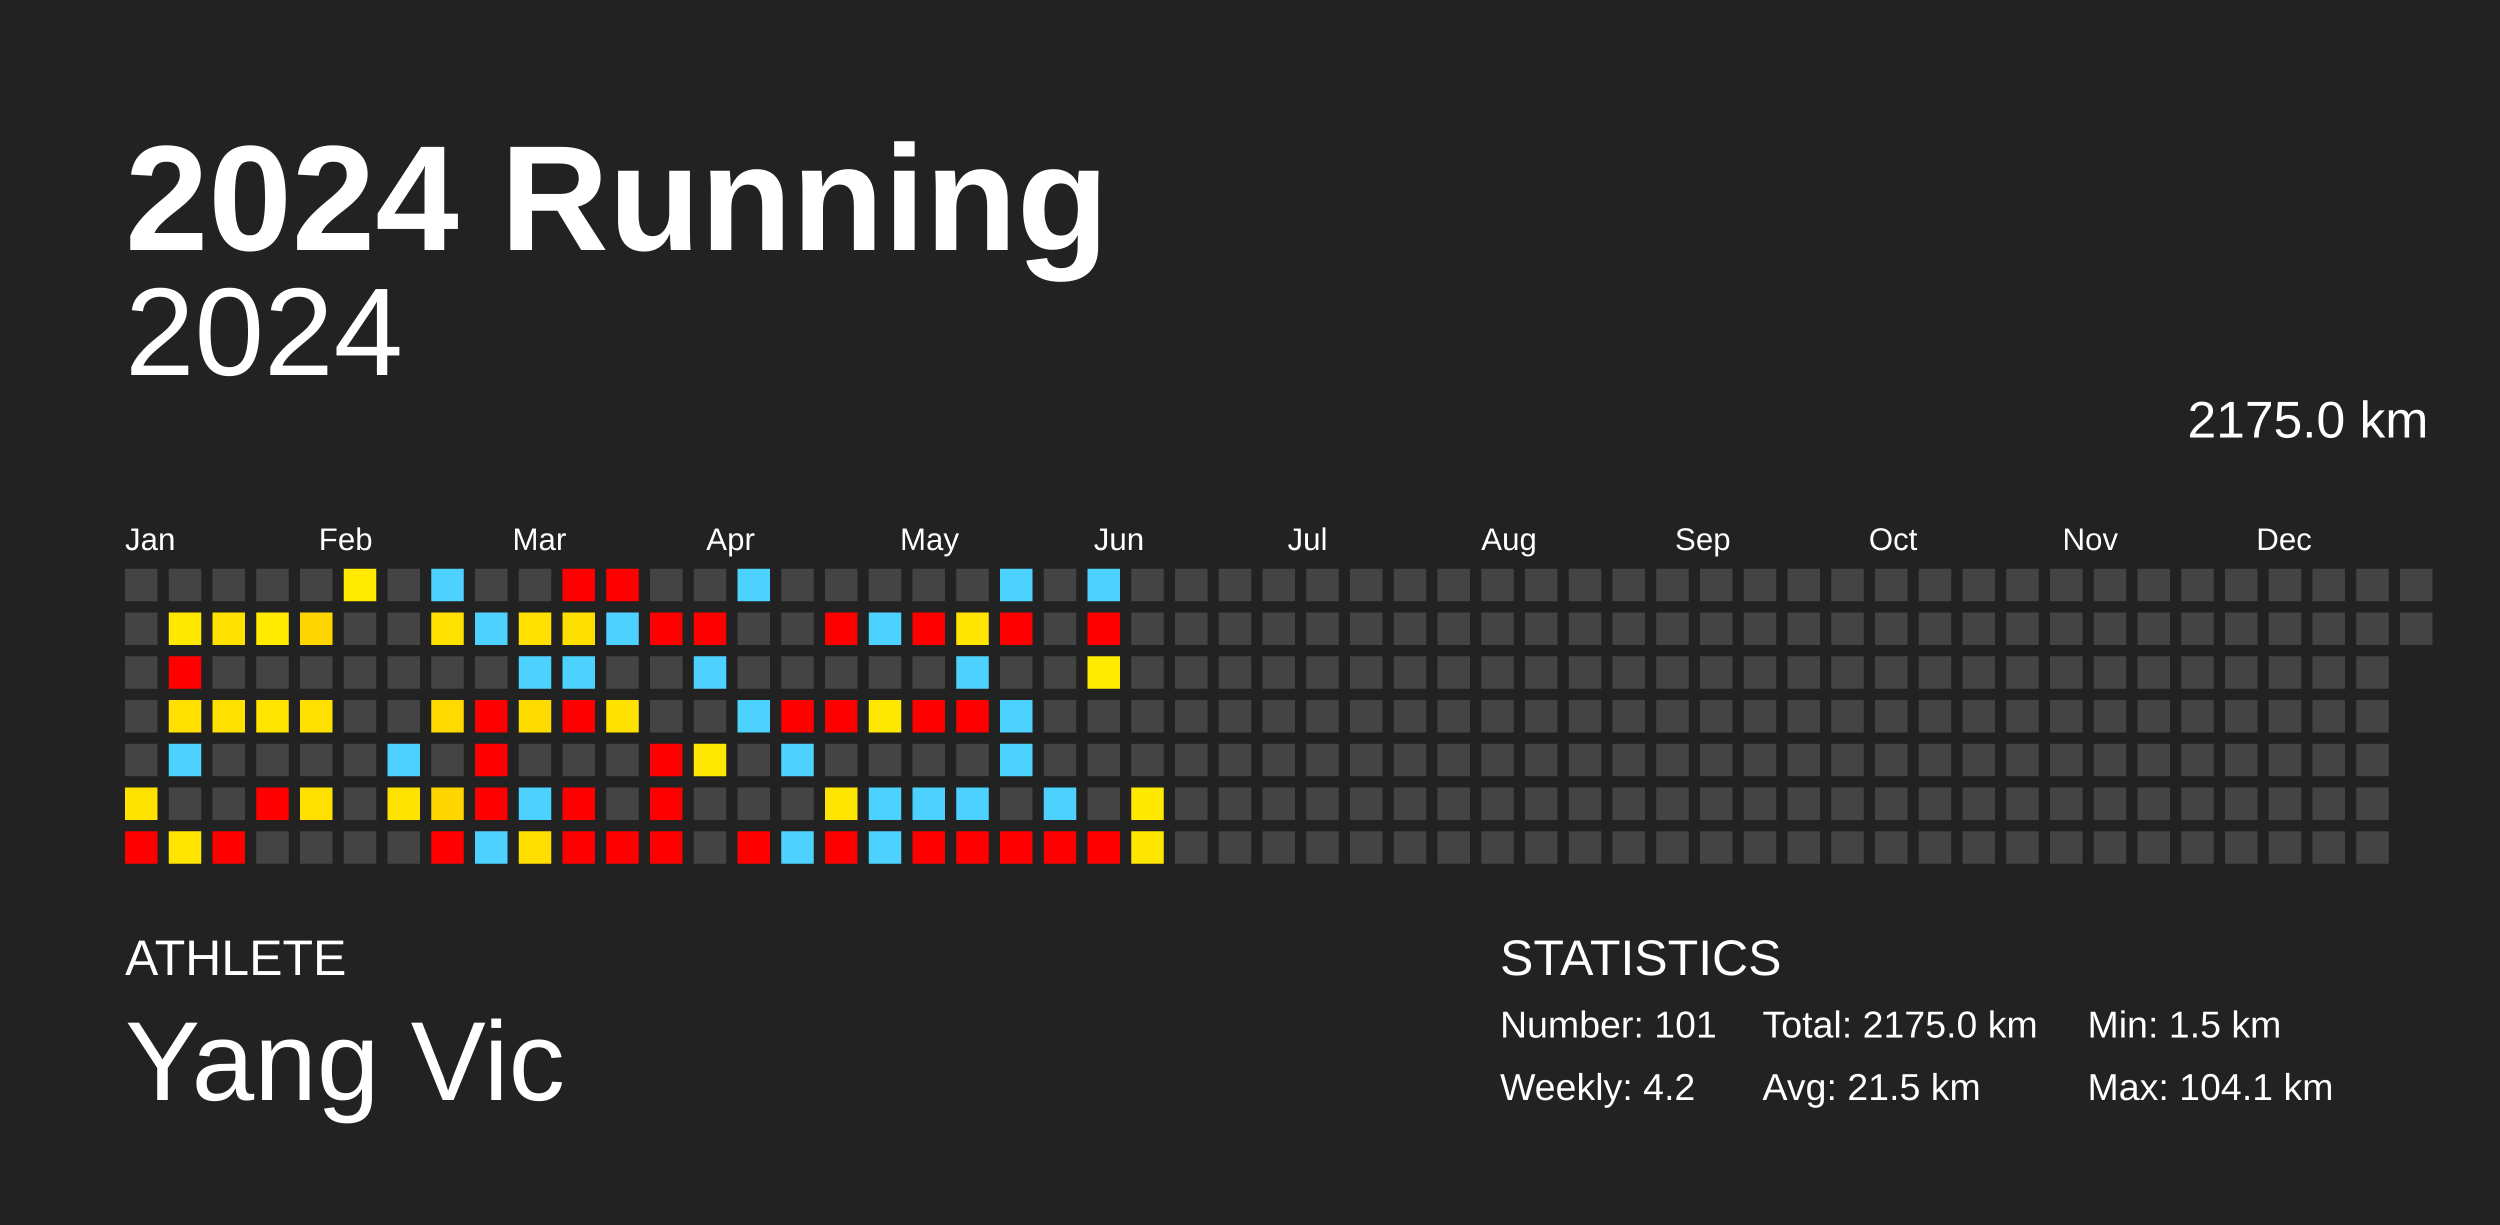
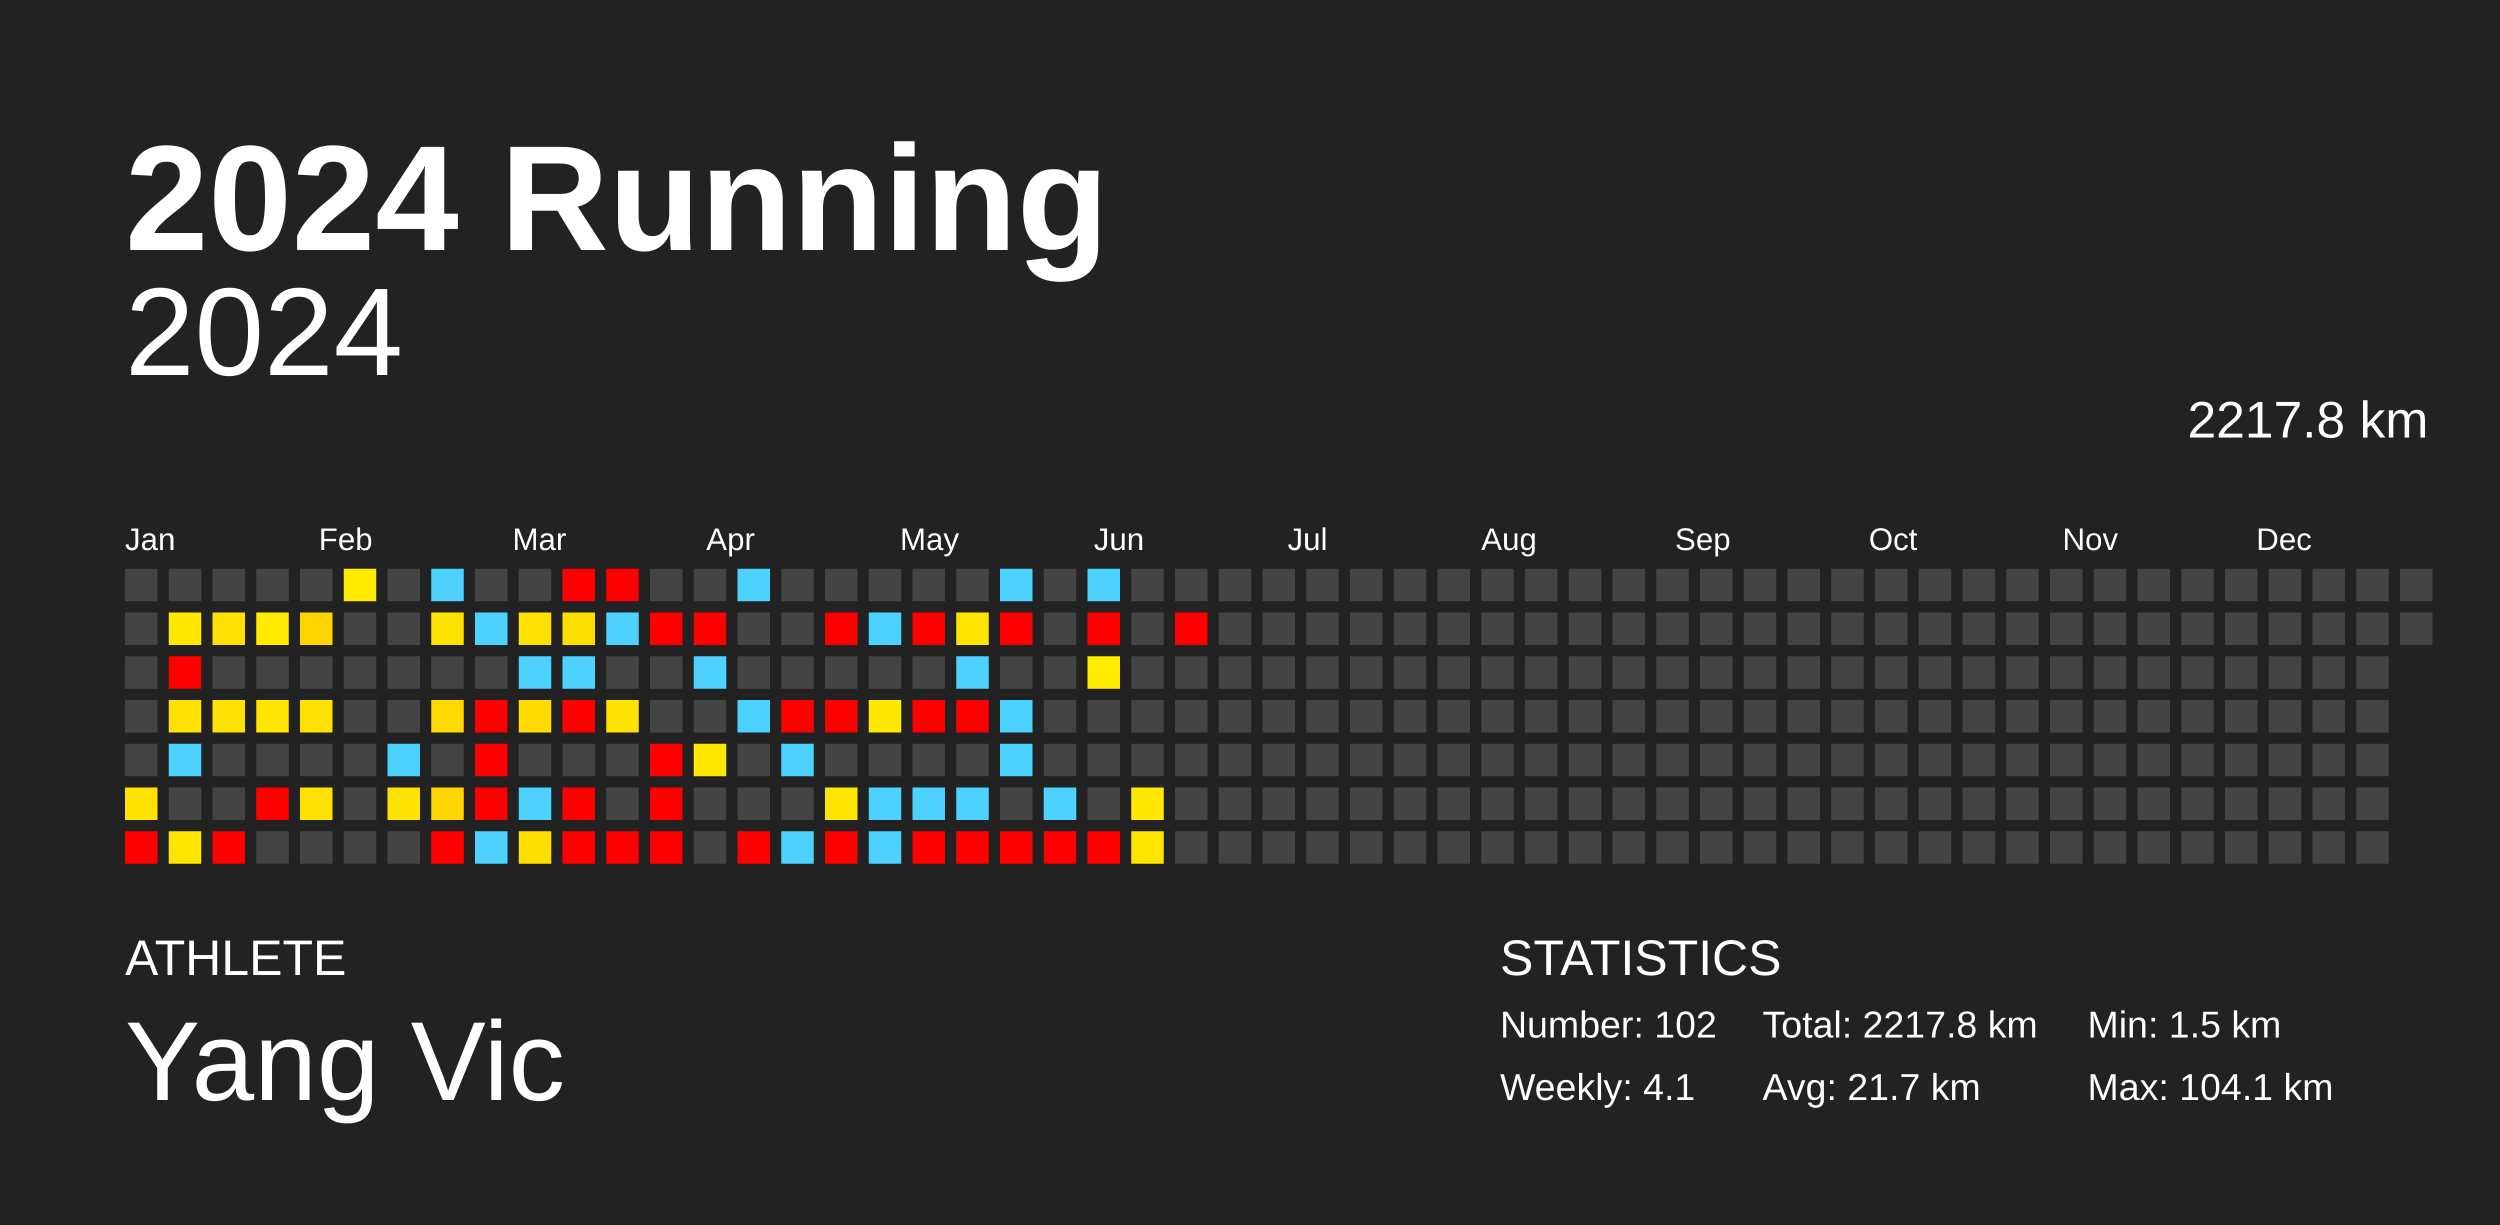
<svg xmlns="http://www.w3.org/2000/svg" baseProfile="full" height="98mm" version="1.1" viewBox="0,0,200,98" width="200mm">
  <defs />
  <rect fill="#222222" height="98" width="200" x="0" y="0" />
  <text fill="#FFFFFF" style="font-size:12px; font-family:Arial; font-weight:bold;" x="10" y="20">2024 Running</text>
  <text fill="#FFFFFF" style="font-size:4px; font-family:Arial" x="10" y="78">ATHLETE</text>
  <text fill="#FFFFFF" style="font-size:9px; font-family:Arial" x="10" y="88">Yang Vic</text>
  <text fill="#FFFFFF" style="font-size:4px; font-family:Arial" x="120" y="78">STATISTICS</text>
-   <text fill="#FFFFFF" style="font-size:3px; font-family:Arial" x="120" y="83">Number: 101</text>
-   <text fill="#FFFFFF" style="font-size:3px; font-family:Arial" x="120" y="88">Weekly: 4.2</text>
-   <text fill="#FFFFFF" style="font-size:3px; font-family:Arial" x="141" y="83">Total: 2175.0 km</text>
-   <text fill="#FFFFFF" style="font-size:3px; font-family:Arial" x="141" y="88">Avg: 21.5 km</text>
+   <text fill="#FFFFFF" style="font-size:3px; font-family:Arial" x="120" y="83">Number: 102</text>
+   <text fill="#FFFFFF" style="font-size:3px; font-family:Arial" x="120" y="88">Weekly: 4.1</text>
+   <text fill="#FFFFFF" style="font-size:3px; font-family:Arial" x="141" y="83">Total: 2217.8 km</text>
+   <text fill="#FFFFFF" style="font-size:3px; font-family:Arial" x="141" y="88">Avg: 21.7 km</text>
  <text fill="#FFFFFF" style="font-size:3px; font-family:Arial" x="167" y="83">Min: 1.5 km</text>
  <text fill="#FFFFFF" style="font-size:3px; font-family:Arial" x="167" y="88">Max: 104.1 km</text>
  <text alignment-baseline="hanging" fill="#FFFFFF" style="font-size:10.0px; font-family:Arial;" x="10" y="30">2024</text>
-   <text alignment-baseline="hanging" fill="#FFFFFF" style="font-size:4.125px; font-family:Arial;" x="175" y="35">2175.0 km</text>
+   <text alignment-baseline="hanging" fill="#FFFFFF" style="font-size:4.125px; font-family:Arial;" x="175" y="35">2217.8 km</text>
  <text fill="#FFFFFF" style="font-size:2.5px; font-family:Arial" x="10.0" y="44">Jan</text>
  <text fill="#FFFFFF" style="font-size:2.5px; font-family:Arial" x="25.5" y="44">Feb</text>
  <text fill="#FFFFFF" style="font-size:2.5px; font-family:Arial" x="41.0" y="44">Mar</text>
  <text fill="#FFFFFF" style="font-size:2.5px; font-family:Arial" x="56.5" y="44">Apr</text>
  <text fill="#FFFFFF" style="font-size:2.5px; font-family:Arial" x="72.0" y="44">May</text>
  <text fill="#FFFFFF" style="font-size:2.5px; font-family:Arial" x="87.5" y="44">Jun</text>
  <text fill="#FFFFFF" style="font-size:2.5px; font-family:Arial" x="103.0" y="44">Jul</text>
  <text fill="#FFFFFF" style="font-size:2.5px; font-family:Arial" x="118.5" y="44">Aug</text>
  <text fill="#FFFFFF" style="font-size:2.5px; font-family:Arial" x="134.0" y="44">Sep</text>
  <text fill="#FFFFFF" style="font-size:2.5px; font-family:Arial" x="149.5" y="44">Oct</text>
  <text fill="#FFFFFF" style="font-size:2.5px; font-family:Arial" x="165.0" y="44">Nov</text>
  <text fill="#FFFFFF" style="font-size:2.5px; font-family:Arial" x="180.5" y="44">Dec</text>
  <rect fill="#444444" height="2.6" width="2.6" x="10.0" y="45.5" />
  <rect fill="#444444" height="2.6" width="2.6" x="10.0" y="49.0" />
  <rect fill="#444444" height="2.6" width="2.6" x="10.0" y="52.5" />
  <rect fill="#444444" height="2.6" width="2.6" x="10.0" y="56.0" />
  <rect fill="#444444" height="2.6" width="2.6" x="10.0" y="59.5" />
  <rect fill="#ffe300" height="2.6" width="2.6" x="10.0" y="63.0" />
  <rect fill="red" height="2.6" width="2.6" x="10.0" y="66.5" />
  <rect fill="#444444" height="2.6" width="2.6" x="13.5" y="45.5" />
  <rect fill="#ffe800" height="2.6" width="2.6" x="13.5" y="49.0" />
  <rect fill="red" height="2.6" width="2.6" x="13.5" y="52.5" />
  <rect fill="#ffe000" height="2.6" width="2.6" x="13.5" y="56.0" />
  <rect fill="#4dd2ff" height="2.6" width="2.6" x="13.5" y="59.5" />
  <rect fill="#444444" height="2.6" width="2.6" x="13.5" y="63.0" />
  <rect fill="#ffe400" height="2.6" width="2.6" x="13.5" y="66.5" />
  <rect fill="#444444" height="2.6" width="2.6" x="17.0" y="45.5" />
  <rect fill="#ffe100" height="2.6" width="2.6" x="17.0" y="49.0" />
  <rect fill="#444444" height="2.6" width="2.6" x="17.0" y="52.5" />
  <rect fill="#ffe100" height="2.6" width="2.6" x="17.0" y="56.0" />
  <rect fill="#444444" height="2.6" width="2.6" x="17.0" y="59.5" />
  <rect fill="#444444" height="2.6" width="2.6" x="17.0" y="63.0" />
  <rect fill="red" height="2.6" width="2.6" x="17.0" y="66.5" />
  <rect fill="#444444" height="2.6" width="2.6" x="20.5" y="45.5" />
  <rect fill="#ffea00" height="2.6" width="2.6" x="20.5" y="49.0" />
  <rect fill="#444444" height="2.6" width="2.6" x="20.5" y="52.5" />
  <rect fill="#ffe500" height="2.6" width="2.6" x="20.5" y="56.0" />
  <rect fill="#444444" height="2.6" width="2.6" x="20.5" y="59.5" />
  <rect fill="red" height="2.6" width="2.6" x="20.5" y="63.0" />
  <rect fill="#444444" height="2.6" width="2.6" x="20.5" y="66.5" />
  <rect fill="#444444" height="2.6" width="2.6" x="24.0" y="45.5" />
  <rect fill="#ffd500" height="2.6" width="2.6" x="24.0" y="49.0" />
  <rect fill="#444444" height="2.6" width="2.6" x="24.0" y="52.5" />
  <rect fill="#ffe000" height="2.6" width="2.6" x="24.0" y="56.0" />
  <rect fill="#444444" height="2.6" width="2.6" x="24.0" y="59.5" />
  <rect fill="#ffe000" height="2.6" width="2.6" x="24.0" y="63.0" />
  <rect fill="#444444" height="2.6" width="2.6" x="24.0" y="66.5" />
  <rect fill="#ffea00" height="2.6" width="2.6" x="27.5" y="45.5" />
  <rect fill="#444444" height="2.6" width="2.6" x="27.5" y="49.0" />
  <rect fill="#444444" height="2.6" width="2.6" x="27.5" y="52.5" />
  <rect fill="#444444" height="2.6" width="2.6" x="27.5" y="56.0" />
  <rect fill="#444444" height="2.6" width="2.6" x="27.5" y="59.5" />
  <rect fill="#444444" height="2.6" width="2.6" x="27.5" y="63.0" />
  <rect fill="#444444" height="2.6" width="2.6" x="27.5" y="66.5" />
  <rect fill="#444444" height="2.6" width="2.6" x="31.0" y="45.5" />
  <rect fill="#444444" height="2.6" width="2.6" x="31.0" y="49.0" />
  <rect fill="#444444" height="2.6" width="2.6" x="31.0" y="52.5" />
  <rect fill="#444444" height="2.6" width="2.6" x="31.0" y="56.0" />
  <rect fill="#4dd2ff" height="2.6" width="2.6" x="31.0" y="59.5" />
  <rect fill="#ffe300" height="2.6" width="2.6" x="31.0" y="63.0" />
  <rect fill="#444444" height="2.6" width="2.6" x="31.0" y="66.5" />
  <rect fill="#4dd2ff" height="2.6" width="2.6" x="34.5" y="45.5" />
  <rect fill="#ffe100" height="2.6" width="2.6" x="34.5" y="49.0" />
  <rect fill="#444444" height="2.6" width="2.6" x="34.5" y="52.5" />
  <rect fill="#ffd900" height="2.6" width="2.6" x="34.5" y="56.0" />
  <rect fill="#444444" height="2.6" width="2.6" x="34.5" y="59.5" />
  <rect fill="#ffd600" height="2.6" width="2.6" x="34.5" y="63.0" />
  <rect fill="red" height="2.6" width="2.6" x="34.5" y="66.5" />
  <rect fill="#444444" height="2.6" width="2.6" x="38.0" y="45.5" />
  <rect fill="#4dd2ff" height="2.6" width="2.6" x="38.0" y="49.0" />
  <rect fill="#444444" height="2.6" width="2.6" x="38.0" y="52.5" />
  <rect fill="red" height="2.6" width="2.6" x="38.0" y="56.0" />
  <rect fill="red" height="2.6" width="2.6" x="38.0" y="59.5" />
  <rect fill="red" height="2.6" width="2.6" x="38.0" y="63.0" />
  <rect fill="#4dd2ff" height="2.6" width="2.6" x="38.0" y="66.5" />
  <rect fill="#444444" height="2.6" width="2.6" x="41.5" y="45.5" />
  <rect fill="#ffe000" height="2.6" width="2.6" x="41.5" y="49.0" />
  <rect fill="#4dd2ff" height="2.6" width="2.6" x="41.5" y="52.5" />
  <rect fill="#ffdc00" height="2.6" width="2.6" x="41.5" y="56.0" />
  <rect fill="#444444" height="2.6" width="2.6" x="41.5" y="59.5" />
  <rect fill="#4dd2ff" height="2.6" width="2.6" x="41.5" y="63.0" />
  <rect fill="#ffdf00" height="2.6" width="2.6" x="41.5" y="66.5" />
  <rect fill="red" height="2.6" width="2.6" x="45.0" y="45.5" />
  <rect fill="#ffdf00" height="2.6" width="2.6" x="45.0" y="49.0" />
  <rect fill="#4dd2ff" height="2.6" width="2.6" x="45.0" y="52.5" />
  <rect fill="red" height="2.6" width="2.6" x="45.0" y="56.0" />
  <rect fill="#444444" height="2.6" width="2.6" x="45.0" y="59.5" />
  <rect fill="red" height="2.6" width="2.6" x="45.0" y="63.0" />
  <rect fill="red" height="2.6" width="2.6" x="45.0" y="66.5" />
  <rect fill="red" height="2.6" width="2.6" x="48.5" y="45.5" />
  <rect fill="#4dd2ff" height="2.6" width="2.6" x="48.5" y="49.0" />
  <rect fill="#444444" height="2.6" width="2.6" x="48.5" y="52.5" />
  <rect fill="#ffe200" height="2.6" width="2.6" x="48.5" y="56.0" />
  <rect fill="#444444" height="2.6" width="2.6" x="48.5" y="59.5" />
  <rect fill="#444444" height="2.6" width="2.6" x="48.5" y="63.0" />
  <rect fill="red" height="2.6" width="2.6" x="48.5" y="66.5" />
  <rect fill="#444444" height="2.6" width="2.6" x="52.0" y="45.5" />
  <rect fill="red" height="2.6" width="2.6" x="52.0" y="49.0" />
  <rect fill="#444444" height="2.6" width="2.6" x="52.0" y="52.5" />
  <rect fill="#444444" height="2.6" width="2.6" x="52.0" y="56.0" />
  <rect fill="red" height="2.6" width="2.6" x="52.0" y="59.5" />
  <rect fill="red" height="2.6" width="2.6" x="52.0" y="63.0" />
  <rect fill="red" height="2.6" width="2.6" x="52.0" y="66.5" />
  <rect fill="#444444" height="2.6" width="2.6" x="55.5" y="45.5" />
  <rect fill="red" height="2.6" width="2.6" x="55.5" y="49.0" />
  <rect fill="#4dd2ff" height="2.6" width="2.6" x="55.5" y="52.5" />
  <rect fill="#444444" height="2.6" width="2.6" x="55.5" y="56.0" />
  <rect fill="#ffe800" height="2.6" width="2.6" x="55.5" y="59.5" />
  <rect fill="#444444" height="2.6" width="2.6" x="55.5" y="63.0" />
  <rect fill="#444444" height="2.6" width="2.6" x="55.5" y="66.5" />
  <rect fill="#4dd2ff" height="2.6" width="2.6" x="59.0" y="45.5" />
  <rect fill="#444444" height="2.6" width="2.6" x="59.0" y="49.0" />
  <rect fill="#444444" height="2.6" width="2.6" x="59.0" y="52.5" />
  <rect fill="#4dd2ff" height="2.6" width="2.6" x="59.0" y="56.0" />
  <rect fill="#444444" height="2.6" width="2.6" x="59.0" y="59.5" />
  <rect fill="#444444" height="2.6" width="2.6" x="59.0" y="63.0" />
  <rect fill="red" height="2.6" width="2.6" x="59.0" y="66.5" />
  <rect fill="#444444" height="2.6" width="2.6" x="62.5" y="45.5" />
  <rect fill="#444444" height="2.6" width="2.6" x="62.5" y="49.0" />
  <rect fill="#444444" height="2.6" width="2.6" x="62.5" y="52.5" />
  <rect fill="red" height="2.6" width="2.6" x="62.5" y="56.0" />
  <rect fill="#4dd2ff" height="2.6" width="2.6" x="62.5" y="59.5" />
  <rect fill="#444444" height="2.6" width="2.6" x="62.5" y="63.0" />
  <rect fill="#4dd2ff" height="2.6" width="2.6" x="62.5" y="66.5" />
  <rect fill="#444444" height="2.6" width="2.6" x="66.0" y="45.5" />
  <rect fill="red" height="2.6" width="2.6" x="66.0" y="49.0" />
  <rect fill="#444444" height="2.6" width="2.6" x="66.0" y="52.5" />
  <rect fill="red" height="2.6" width="2.6" x="66.0" y="56.0" />
  <rect fill="#444444" height="2.6" width="2.6" x="66.0" y="59.5" />
  <rect fill="#ffe600" height="2.6" width="2.6" x="66.0" y="63.0" />
  <rect fill="red" height="2.6" width="2.6" x="66.0" y="66.5" />
  <rect fill="#444444" height="2.6" width="2.6" x="69.5" y="45.5" />
  <rect fill="#4dd2ff" height="2.6" width="2.6" x="69.5" y="49.0" />
  <rect fill="#444444" height="2.6" width="2.6" x="69.5" y="52.5" />
  <rect fill="#ffe800" height="2.6" width="2.6" x="69.5" y="56.0" />
  <rect fill="#444444" height="2.6" width="2.6" x="69.5" y="59.5" />
  <rect fill="#4dd2ff" height="2.6" width="2.6" x="69.5" y="63.0" />
  <rect fill="#4dd2ff" height="2.6" width="2.6" x="69.5" y="66.5" />
  <rect fill="#444444" height="2.6" width="2.6" x="73.0" y="45.5" />
  <rect fill="red" height="2.6" width="2.6" x="73.0" y="49.0" />
  <rect fill="#444444" height="2.6" width="2.6" x="73.0" y="52.5" />
  <rect fill="red" height="2.6" width="2.6" x="73.0" y="56.0" />
  <rect fill="#444444" height="2.6" width="2.6" x="73.0" y="59.5" />
  <rect fill="#4dd2ff" height="2.6" width="2.6" x="73.0" y="63.0" />
  <rect fill="red" height="2.6" width="2.6" x="73.0" y="66.5" />
  <rect fill="#444444" height="2.6" width="2.6" x="76.5" y="45.5" />
  <rect fill="#ffe400" height="2.6" width="2.6" x="76.5" y="49.0" />
  <rect fill="#4dd2ff" height="2.6" width="2.6" x="76.5" y="52.5" />
  <rect fill="red" height="2.6" width="2.6" x="76.5" y="56.0" />
  <rect fill="#444444" height="2.6" width="2.6" x="76.5" y="59.5" />
  <rect fill="#4dd2ff" height="2.6" width="2.6" x="76.5" y="63.0" />
  <rect fill="red" height="2.6" width="2.6" x="76.5" y="66.5" />
  <rect fill="#4dd2ff" height="2.6" width="2.6" x="80.0" y="45.5" />
  <rect fill="red" height="2.6" width="2.6" x="80.0" y="49.0" />
  <rect fill="#444444" height="2.6" width="2.6" x="80.0" y="52.5" />
  <rect fill="#4dd2ff" height="2.6" width="2.6" x="80.0" y="56.0" />
  <rect fill="#4dd2ff" height="2.6" width="2.6" x="80.0" y="59.5" />
  <rect fill="#444444" height="2.6" width="2.6" x="80.0" y="63.0" />
  <rect fill="red" height="2.6" width="2.6" x="80.0" y="66.5" />
  <rect fill="#444444" height="2.6" width="2.6" x="83.5" y="45.5" />
  <rect fill="#444444" height="2.6" width="2.6" x="83.5" y="49.0" />
  <rect fill="#444444" height="2.6" width="2.6" x="83.5" y="52.5" />
  <rect fill="#444444" height="2.6" width="2.6" x="83.5" y="56.0" />
  <rect fill="#444444" height="2.6" width="2.6" x="83.5" y="59.5" />
  <rect fill="#4dd2ff" height="2.6" width="2.6" x="83.5" y="63.0" />
  <rect fill="red" height="2.6" width="2.6" x="83.5" y="66.5" />
  <rect fill="#4dd2ff" height="2.6" width="2.6" x="87.0" y="45.5" />
  <rect fill="red" height="2.6" width="2.6" x="87.0" y="49.0" />
  <rect fill="#ffeb00" height="2.6" width="2.6" x="87.0" y="52.5" />
  <rect fill="#444444" height="2.6" width="2.6" x="87.0" y="56.0" />
  <rect fill="#444444" height="2.6" width="2.6" x="87.0" y="59.5" />
  <rect fill="#444444" height="2.6" width="2.6" x="87.0" y="63.0" />
  <rect fill="red" height="2.6" width="2.6" x="87.0" y="66.5" />
  <rect fill="#444444" height="2.6" width="2.6" x="90.5" y="45.5" />
  <rect fill="#444444" height="2.6" width="2.6" x="90.5" y="49.0" />
  <rect fill="#444444" height="2.6" width="2.6" x="90.5" y="52.5" />
  <rect fill="#444444" height="2.6" width="2.6" x="90.5" y="56.0" />
  <rect fill="#444444" height="2.6" width="2.6" x="90.5" y="59.5" />
  <rect fill="#ffe900" height="2.6" width="2.6" x="90.5" y="63.0" />
  <rect fill="#ffe600" height="2.6" width="2.6" x="90.5" y="66.5" />
  <rect fill="#444444" height="2.6" width="2.6" x="94.0" y="45.5" />
-   <rect fill="#444444" height="2.6" width="2.6" x="94.0" y="49.0" />
+   <rect fill="red" height="2.6" width="2.6" x="94.0" y="49.0" />
  <rect fill="#444444" height="2.6" width="2.6" x="94.0" y="52.5" />
  <rect fill="#444444" height="2.6" width="2.6" x="94.0" y="56.0" />
  <rect fill="#444444" height="2.6" width="2.6" x="94.0" y="59.5" />
  <rect fill="#444444" height="2.6" width="2.6" x="94.0" y="63.0" />
  <rect fill="#444444" height="2.6" width="2.6" x="94.0" y="66.5" />
  <rect fill="#444444" height="2.6" width="2.6" x="97.5" y="45.5" />
  <rect fill="#444444" height="2.6" width="2.6" x="97.5" y="49.0" />
  <rect fill="#444444" height="2.6" width="2.6" x="97.5" y="52.5" />
  <rect fill="#444444" height="2.6" width="2.6" x="97.5" y="56.0" />
  <rect fill="#444444" height="2.6" width="2.6" x="97.5" y="59.5" />
  <rect fill="#444444" height="2.6" width="2.6" x="97.5" y="63.0" />
  <rect fill="#444444" height="2.6" width="2.6" x="97.5" y="66.5" />
  <rect fill="#444444" height="2.6" width="2.6" x="101.0" y="45.5" />
  <rect fill="#444444" height="2.6" width="2.6" x="101.0" y="49.0" />
  <rect fill="#444444" height="2.6" width="2.6" x="101.0" y="52.5" />
  <rect fill="#444444" height="2.6" width="2.6" x="101.0" y="56.0" />
  <rect fill="#444444" height="2.6" width="2.6" x="101.0" y="59.5" />
  <rect fill="#444444" height="2.6" width="2.6" x="101.0" y="63.0" />
  <rect fill="#444444" height="2.6" width="2.6" x="101.0" y="66.5" />
  <rect fill="#444444" height="2.6" width="2.6" x="104.5" y="45.5" />
  <rect fill="#444444" height="2.6" width="2.6" x="104.5" y="49.0" />
  <rect fill="#444444" height="2.6" width="2.6" x="104.5" y="52.5" />
  <rect fill="#444444" height="2.6" width="2.6" x="104.5" y="56.0" />
  <rect fill="#444444" height="2.6" width="2.6" x="104.5" y="59.5" />
  <rect fill="#444444" height="2.6" width="2.6" x="104.5" y="63.0" />
  <rect fill="#444444" height="2.6" width="2.6" x="104.5" y="66.5" />
  <rect fill="#444444" height="2.6" width="2.6" x="108.0" y="45.5" />
  <rect fill="#444444" height="2.6" width="2.6" x="108.0" y="49.0" />
  <rect fill="#444444" height="2.6" width="2.6" x="108.0" y="52.5" />
  <rect fill="#444444" height="2.6" width="2.6" x="108.0" y="56.0" />
  <rect fill="#444444" height="2.6" width="2.6" x="108.0" y="59.5" />
  <rect fill="#444444" height="2.6" width="2.6" x="108.0" y="63.0" />
  <rect fill="#444444" height="2.6" width="2.6" x="108.0" y="66.5" />
  <rect fill="#444444" height="2.6" width="2.6" x="111.5" y="45.5" />
  <rect fill="#444444" height="2.6" width="2.6" x="111.5" y="49.0" />
  <rect fill="#444444" height="2.6" width="2.6" x="111.5" y="52.5" />
  <rect fill="#444444" height="2.6" width="2.6" x="111.5" y="56.0" />
  <rect fill="#444444" height="2.6" width="2.6" x="111.5" y="59.5" />
  <rect fill="#444444" height="2.6" width="2.6" x="111.5" y="63.0" />
  <rect fill="#444444" height="2.6" width="2.6" x="111.5" y="66.5" />
  <rect fill="#444444" height="2.6" width="2.6" x="115.0" y="45.5" />
  <rect fill="#444444" height="2.6" width="2.6" x="115.0" y="49.0" />
  <rect fill="#444444" height="2.6" width="2.6" x="115.0" y="52.5" />
  <rect fill="#444444" height="2.6" width="2.6" x="115.0" y="56.0" />
  <rect fill="#444444" height="2.6" width="2.6" x="115.0" y="59.5" />
  <rect fill="#444444" height="2.6" width="2.6" x="115.0" y="63.0" />
  <rect fill="#444444" height="2.6" width="2.6" x="115.0" y="66.5" />
  <rect fill="#444444" height="2.6" width="2.6" x="118.5" y="45.5" />
  <rect fill="#444444" height="2.6" width="2.6" x="118.5" y="49.0" />
  <rect fill="#444444" height="2.6" width="2.6" x="118.5" y="52.5" />
  <rect fill="#444444" height="2.6" width="2.6" x="118.5" y="56.0" />
  <rect fill="#444444" height="2.6" width="2.6" x="118.5" y="59.5" />
  <rect fill="#444444" height="2.6" width="2.6" x="118.5" y="63.0" />
  <rect fill="#444444" height="2.6" width="2.6" x="118.5" y="66.5" />
  <rect fill="#444444" height="2.6" width="2.6" x="122.0" y="45.5" />
  <rect fill="#444444" height="2.6" width="2.6" x="122.0" y="49.0" />
  <rect fill="#444444" height="2.6" width="2.6" x="122.0" y="52.5" />
  <rect fill="#444444" height="2.6" width="2.6" x="122.0" y="56.0" />
  <rect fill="#444444" height="2.6" width="2.6" x="122.0" y="59.5" />
  <rect fill="#444444" height="2.6" width="2.6" x="122.0" y="63.0" />
  <rect fill="#444444" height="2.6" width="2.6" x="122.0" y="66.5" />
  <rect fill="#444444" height="2.6" width="2.6" x="125.5" y="45.5" />
  <rect fill="#444444" height="2.6" width="2.6" x="125.5" y="49.0" />
  <rect fill="#444444" height="2.6" width="2.6" x="125.5" y="52.5" />
  <rect fill="#444444" height="2.6" width="2.6" x="125.5" y="56.0" />
  <rect fill="#444444" height="2.6" width="2.6" x="125.5" y="59.5" />
  <rect fill="#444444" height="2.6" width="2.6" x="125.5" y="63.0" />
  <rect fill="#444444" height="2.6" width="2.6" x="125.5" y="66.5" />
  <rect fill="#444444" height="2.6" width="2.6" x="129.0" y="45.5" />
  <rect fill="#444444" height="2.6" width="2.6" x="129.0" y="49.0" />
  <rect fill="#444444" height="2.6" width="2.6" x="129.0" y="52.5" />
  <rect fill="#444444" height="2.6" width="2.6" x="129.0" y="56.0" />
  <rect fill="#444444" height="2.6" width="2.6" x="129.0" y="59.5" />
  <rect fill="#444444" height="2.6" width="2.6" x="129.0" y="63.0" />
  <rect fill="#444444" height="2.6" width="2.6" x="129.0" y="66.5" />
  <rect fill="#444444" height="2.6" width="2.6" x="132.5" y="45.5" />
  <rect fill="#444444" height="2.6" width="2.6" x="132.5" y="49.0" />
  <rect fill="#444444" height="2.6" width="2.6" x="132.5" y="52.5" />
  <rect fill="#444444" height="2.6" width="2.6" x="132.5" y="56.0" />
  <rect fill="#444444" height="2.6" width="2.6" x="132.5" y="59.5" />
  <rect fill="#444444" height="2.6" width="2.6" x="132.5" y="63.0" />
  <rect fill="#444444" height="2.6" width="2.6" x="132.5" y="66.5" />
  <rect fill="#444444" height="2.6" width="2.6" x="136.0" y="45.5" />
  <rect fill="#444444" height="2.6" width="2.6" x="136.0" y="49.0" />
  <rect fill="#444444" height="2.6" width="2.6" x="136.0" y="52.5" />
  <rect fill="#444444" height="2.6" width="2.6" x="136.0" y="56.0" />
  <rect fill="#444444" height="2.6" width="2.6" x="136.0" y="59.5" />
  <rect fill="#444444" height="2.6" width="2.6" x="136.0" y="63.0" />
  <rect fill="#444444" height="2.6" width="2.6" x="136.0" y="66.5" />
  <rect fill="#444444" height="2.6" width="2.6" x="139.5" y="45.5" />
  <rect fill="#444444" height="2.6" width="2.6" x="139.5" y="49.0" />
  <rect fill="#444444" height="2.6" width="2.6" x="139.5" y="52.5" />
  <rect fill="#444444" height="2.6" width="2.6" x="139.5" y="56.0" />
  <rect fill="#444444" height="2.6" width="2.6" x="139.5" y="59.5" />
  <rect fill="#444444" height="2.6" width="2.6" x="139.5" y="63.0" />
  <rect fill="#444444" height="2.6" width="2.6" x="139.5" y="66.5" />
  <rect fill="#444444" height="2.6" width="2.6" x="143.0" y="45.5" />
  <rect fill="#444444" height="2.6" width="2.6" x="143.0" y="49.0" />
  <rect fill="#444444" height="2.6" width="2.6" x="143.0" y="52.5" />
  <rect fill="#444444" height="2.6" width="2.6" x="143.0" y="56.0" />
  <rect fill="#444444" height="2.6" width="2.6" x="143.0" y="59.5" />
  <rect fill="#444444" height="2.6" width="2.6" x="143.0" y="63.0" />
  <rect fill="#444444" height="2.6" width="2.6" x="143.0" y="66.5" />
  <rect fill="#444444" height="2.6" width="2.6" x="146.5" y="45.5" />
  <rect fill="#444444" height="2.6" width="2.6" x="146.5" y="49.0" />
  <rect fill="#444444" height="2.6" width="2.6" x="146.5" y="52.5" />
  <rect fill="#444444" height="2.6" width="2.6" x="146.5" y="56.0" />
  <rect fill="#444444" height="2.6" width="2.6" x="146.5" y="59.5" />
  <rect fill="#444444" height="2.6" width="2.6" x="146.5" y="63.0" />
  <rect fill="#444444" height="2.6" width="2.6" x="146.5" y="66.5" />
  <rect fill="#444444" height="2.6" width="2.6" x="150.0" y="45.5" />
  <rect fill="#444444" height="2.6" width="2.6" x="150.0" y="49.0" />
  <rect fill="#444444" height="2.6" width="2.6" x="150.0" y="52.5" />
  <rect fill="#444444" height="2.6" width="2.6" x="150.0" y="56.0" />
  <rect fill="#444444" height="2.6" width="2.6" x="150.0" y="59.5" />
  <rect fill="#444444" height="2.6" width="2.6" x="150.0" y="63.0" />
  <rect fill="#444444" height="2.6" width="2.6" x="150.0" y="66.5" />
  <rect fill="#444444" height="2.6" width="2.6" x="153.5" y="45.5" />
  <rect fill="#444444" height="2.6" width="2.6" x="153.5" y="49.0" />
  <rect fill="#444444" height="2.6" width="2.6" x="153.5" y="52.5" />
  <rect fill="#444444" height="2.6" width="2.6" x="153.5" y="56.0" />
  <rect fill="#444444" height="2.6" width="2.6" x="153.5" y="59.5" />
  <rect fill="#444444" height="2.6" width="2.6" x="153.5" y="63.0" />
  <rect fill="#444444" height="2.6" width="2.6" x="153.5" y="66.5" />
  <rect fill="#444444" height="2.6" width="2.6" x="157.0" y="45.5" />
  <rect fill="#444444" height="2.6" width="2.6" x="157.0" y="49.0" />
  <rect fill="#444444" height="2.6" width="2.6" x="157.0" y="52.5" />
  <rect fill="#444444" height="2.6" width="2.6" x="157.0" y="56.0" />
  <rect fill="#444444" height="2.6" width="2.6" x="157.0" y="59.5" />
  <rect fill="#444444" height="2.6" width="2.6" x="157.0" y="63.0" />
  <rect fill="#444444" height="2.6" width="2.6" x="157.0" y="66.5" />
  <rect fill="#444444" height="2.6" width="2.6" x="160.5" y="45.5" />
  <rect fill="#444444" height="2.6" width="2.6" x="160.5" y="49.0" />
  <rect fill="#444444" height="2.6" width="2.6" x="160.5" y="52.5" />
  <rect fill="#444444" height="2.6" width="2.6" x="160.5" y="56.0" />
  <rect fill="#444444" height="2.6" width="2.6" x="160.5" y="59.5" />
  <rect fill="#444444" height="2.6" width="2.6" x="160.5" y="63.0" />
  <rect fill="#444444" height="2.6" width="2.6" x="160.5" y="66.5" />
  <rect fill="#444444" height="2.6" width="2.6" x="164.0" y="45.5" />
  <rect fill="#444444" height="2.6" width="2.6" x="164.0" y="49.0" />
  <rect fill="#444444" height="2.6" width="2.6" x="164.0" y="52.5" />
  <rect fill="#444444" height="2.6" width="2.6" x="164.0" y="56.0" />
  <rect fill="#444444" height="2.6" width="2.6" x="164.0" y="59.5" />
  <rect fill="#444444" height="2.6" width="2.6" x="164.0" y="63.0" />
  <rect fill="#444444" height="2.6" width="2.6" x="164.0" y="66.5" />
  <rect fill="#444444" height="2.6" width="2.6" x="167.5" y="45.5" />
  <rect fill="#444444" height="2.6" width="2.6" x="167.5" y="49.0" />
  <rect fill="#444444" height="2.6" width="2.6" x="167.5" y="52.5" />
  <rect fill="#444444" height="2.6" width="2.6" x="167.5" y="56.0" />
  <rect fill="#444444" height="2.6" width="2.6" x="167.5" y="59.5" />
  <rect fill="#444444" height="2.6" width="2.6" x="167.5" y="63.0" />
  <rect fill="#444444" height="2.6" width="2.6" x="167.5" y="66.5" />
  <rect fill="#444444" height="2.6" width="2.6" x="171.0" y="45.5" />
  <rect fill="#444444" height="2.6" width="2.6" x="171.0" y="49.0" />
  <rect fill="#444444" height="2.6" width="2.6" x="171.0" y="52.5" />
  <rect fill="#444444" height="2.6" width="2.6" x="171.0" y="56.0" />
  <rect fill="#444444" height="2.6" width="2.6" x="171.0" y="59.5" />
  <rect fill="#444444" height="2.6" width="2.6" x="171.0" y="63.0" />
  <rect fill="#444444" height="2.6" width="2.6" x="171.0" y="66.5" />
  <rect fill="#444444" height="2.6" width="2.6" x="174.5" y="45.5" />
  <rect fill="#444444" height="2.6" width="2.6" x="174.5" y="49.0" />
  <rect fill="#444444" height="2.6" width="2.6" x="174.5" y="52.5" />
  <rect fill="#444444" height="2.6" width="2.6" x="174.5" y="56.0" />
  <rect fill="#444444" height="2.6" width="2.6" x="174.5" y="59.5" />
  <rect fill="#444444" height="2.6" width="2.6" x="174.5" y="63.0" />
  <rect fill="#444444" height="2.6" width="2.6" x="174.5" y="66.5" />
  <rect fill="#444444" height="2.6" width="2.6" x="178.0" y="45.5" />
  <rect fill="#444444" height="2.6" width="2.6" x="178.0" y="49.0" />
  <rect fill="#444444" height="2.6" width="2.6" x="178.0" y="52.5" />
  <rect fill="#444444" height="2.6" width="2.6" x="178.0" y="56.0" />
  <rect fill="#444444" height="2.6" width="2.6" x="178.0" y="59.5" />
  <rect fill="#444444" height="2.6" width="2.6" x="178.0" y="63.0" />
  <rect fill="#444444" height="2.6" width="2.6" x="178.0" y="66.5" />
  <rect fill="#444444" height="2.6" width="2.6" x="181.5" y="45.5" />
  <rect fill="#444444" height="2.6" width="2.6" x="181.5" y="49.0" />
  <rect fill="#444444" height="2.6" width="2.6" x="181.5" y="52.5" />
  <rect fill="#444444" height="2.6" width="2.6" x="181.5" y="56.0" />
  <rect fill="#444444" height="2.6" width="2.6" x="181.5" y="59.5" />
  <rect fill="#444444" height="2.6" width="2.6" x="181.5" y="63.0" />
  <rect fill="#444444" height="2.6" width="2.6" x="181.5" y="66.5" />
  <rect fill="#444444" height="2.6" width="2.6" x="185.0" y="45.5" />
  <rect fill="#444444" height="2.6" width="2.6" x="185.0" y="49.0" />
  <rect fill="#444444" height="2.6" width="2.6" x="185.0" y="52.5" />
  <rect fill="#444444" height="2.6" width="2.6" x="185.0" y="56.0" />
  <rect fill="#444444" height="2.6" width="2.6" x="185.0" y="59.5" />
  <rect fill="#444444" height="2.6" width="2.6" x="185.0" y="63.0" />
  <rect fill="#444444" height="2.6" width="2.6" x="185.0" y="66.5" />
  <rect fill="#444444" height="2.6" width="2.6" x="188.5" y="45.5" />
  <rect fill="#444444" height="2.6" width="2.6" x="188.5" y="49.0" />
  <rect fill="#444444" height="2.6" width="2.6" x="188.5" y="52.5" />
  <rect fill="#444444" height="2.6" width="2.6" x="188.5" y="56.0" />
  <rect fill="#444444" height="2.6" width="2.6" x="188.5" y="59.5" />
  <rect fill="#444444" height="2.6" width="2.6" x="188.5" y="63.0" />
  <rect fill="#444444" height="2.6" width="2.6" x="188.5" y="66.5" />
  <rect fill="#444444" height="2.6" width="2.6" x="192.0" y="45.5" />
  <rect fill="#444444" height="2.6" width="2.6" x="192.0" y="49.0" />
</svg>
